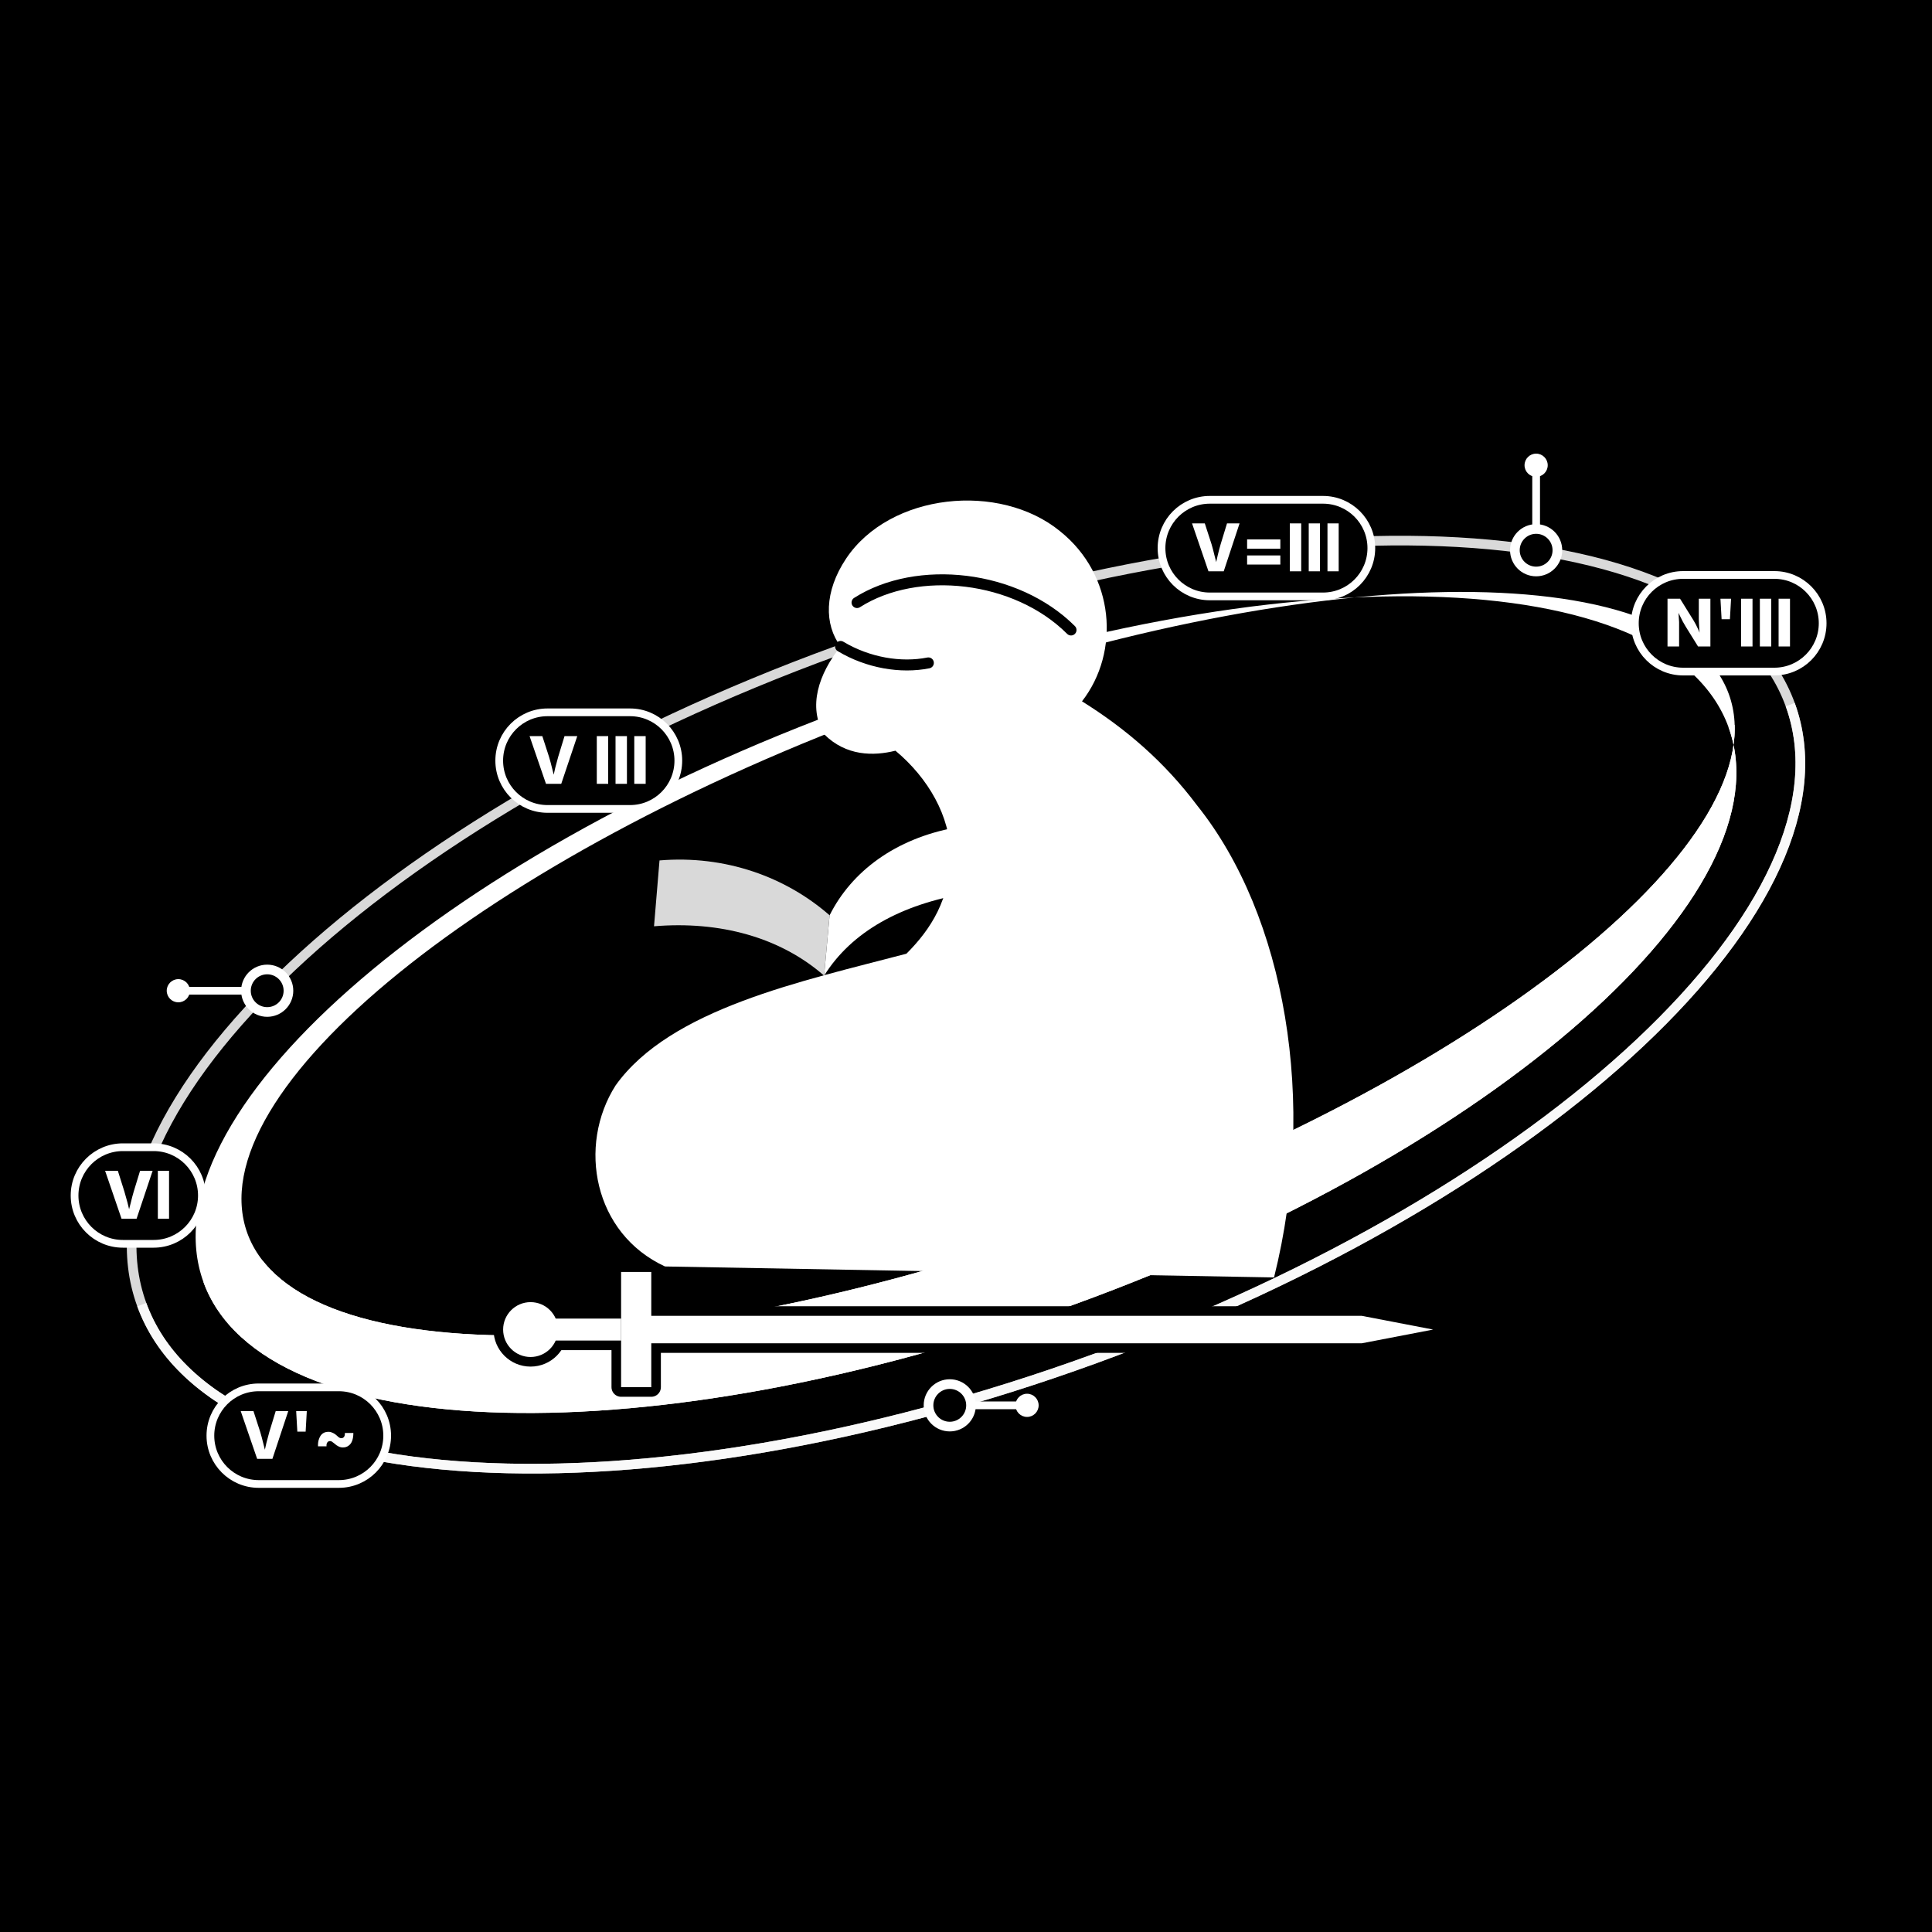
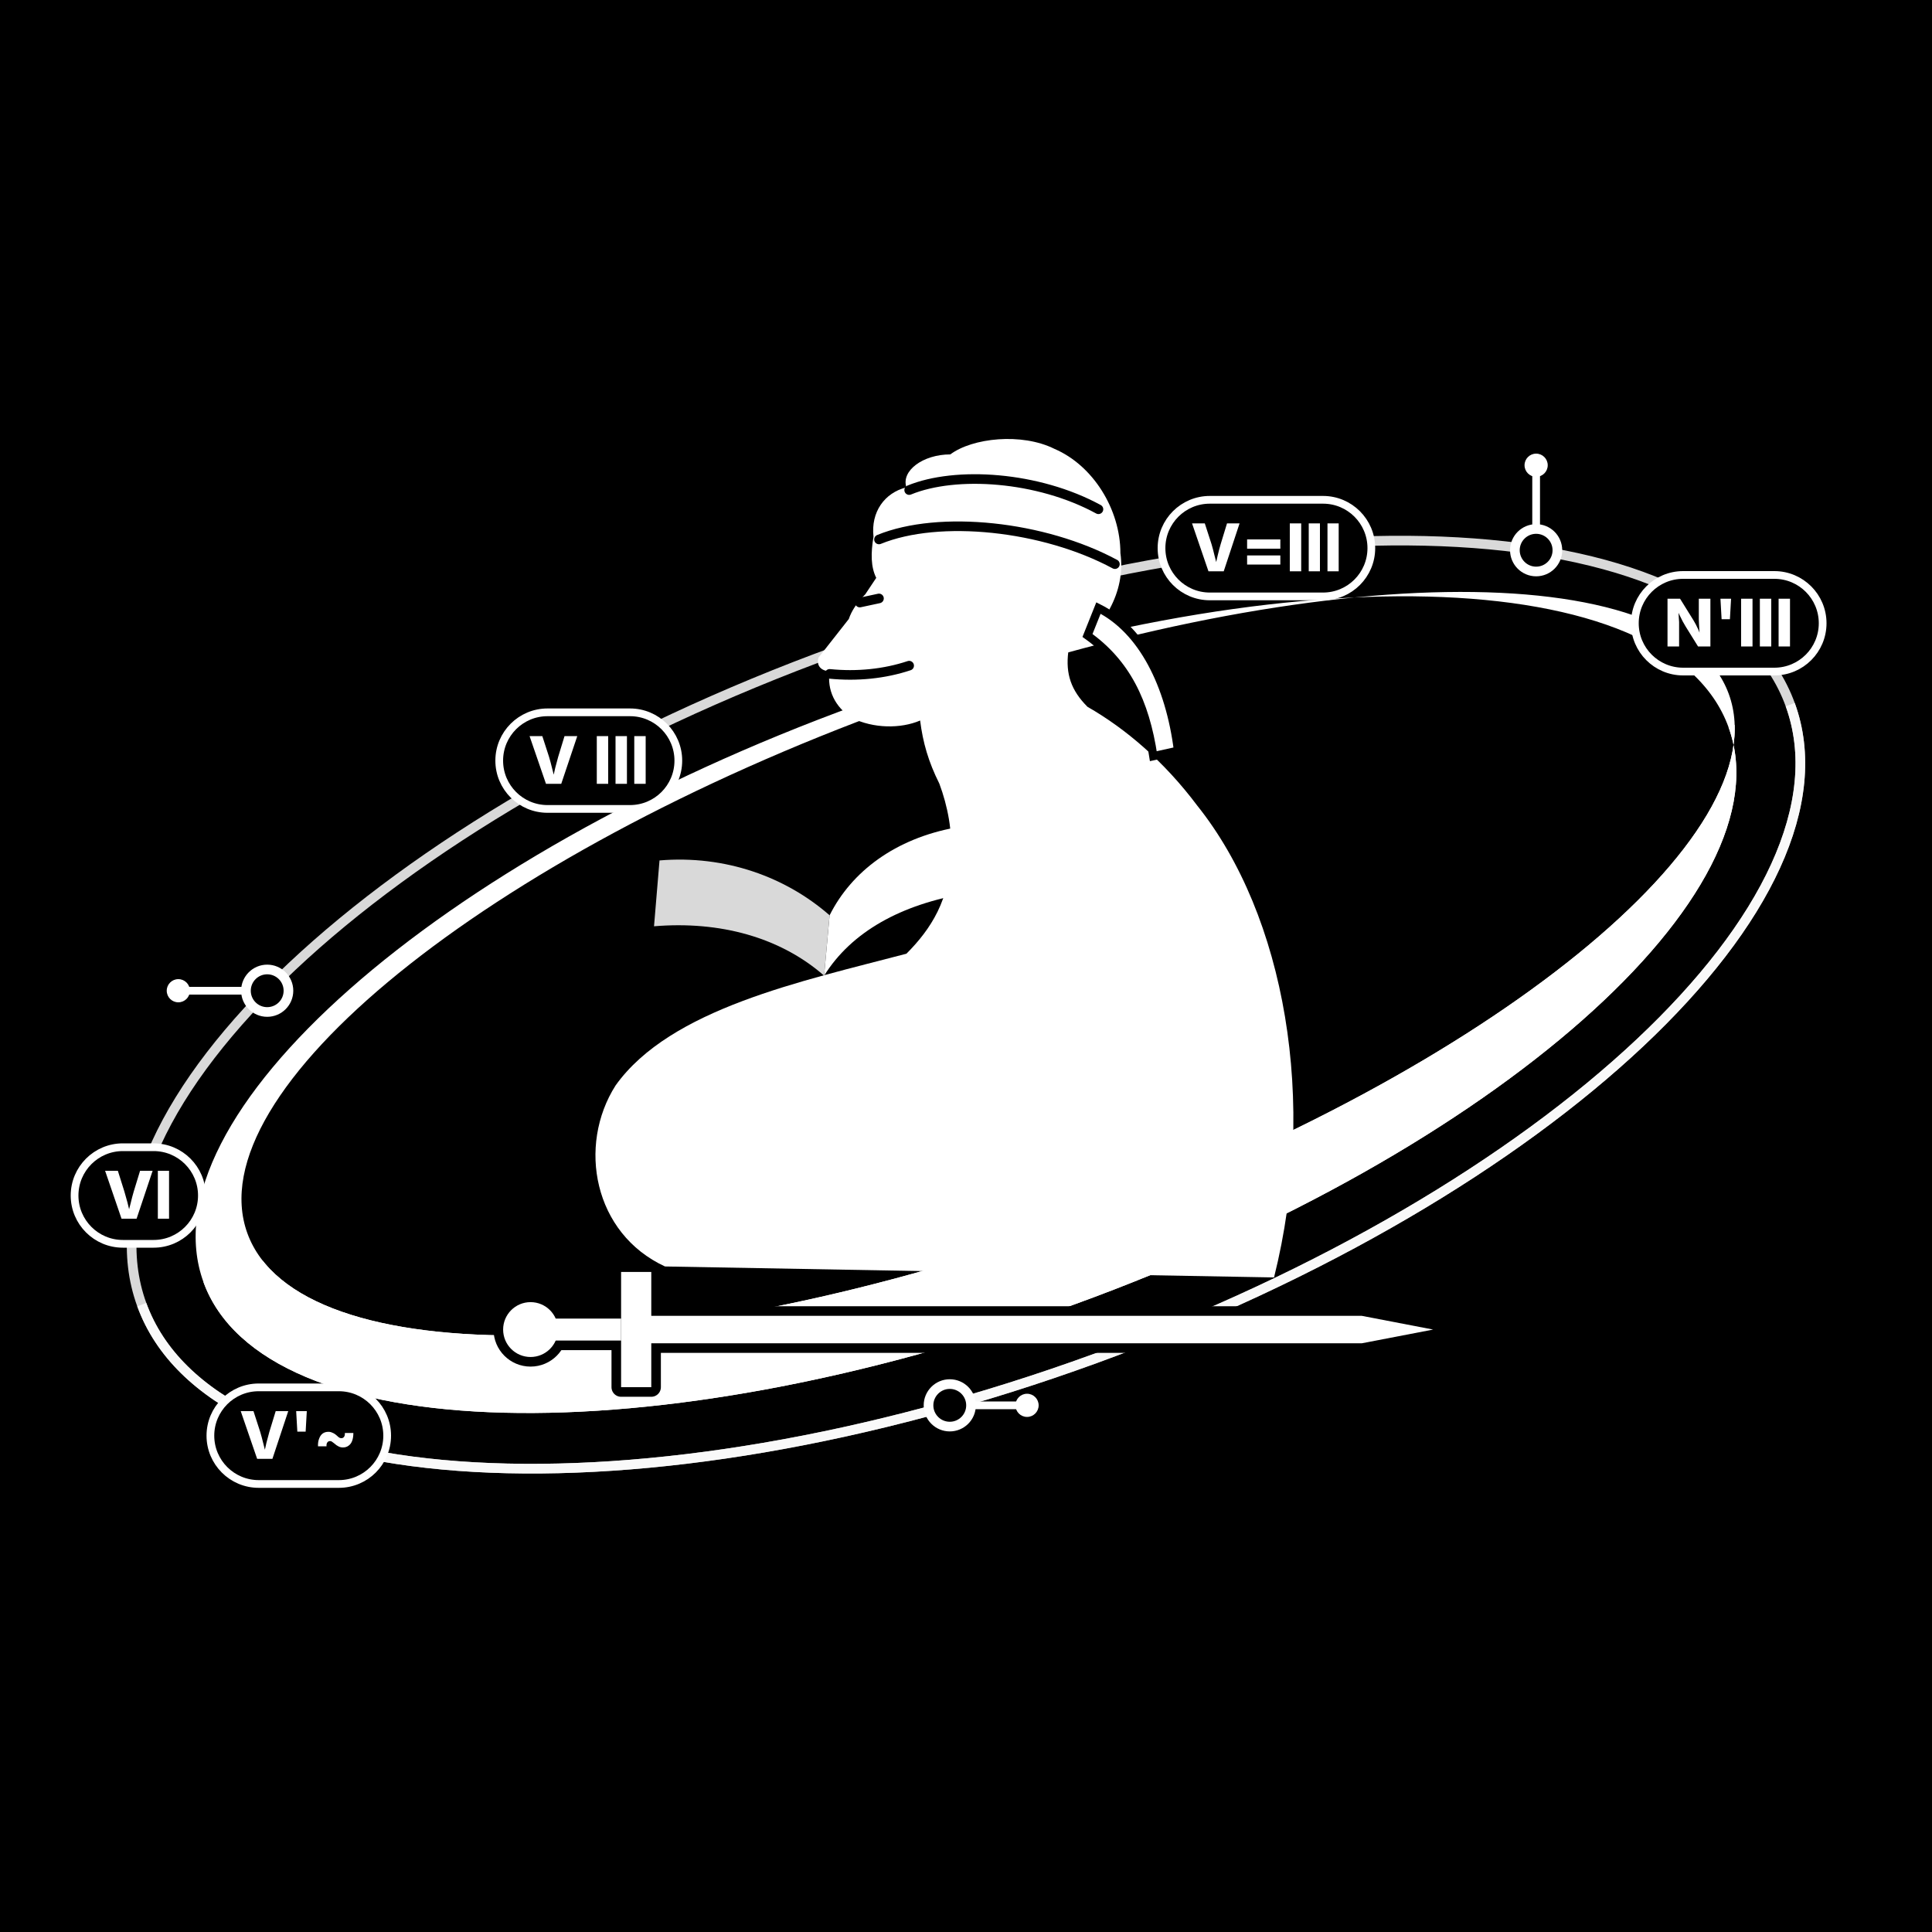
<svg xmlns="http://www.w3.org/2000/svg" viewBox="0 0 1000 1000" width="1000" height="1000" role="img" aria-label="Tadaksahak">
  <defs>
    <clipPath id="noir-front" clipPathUnits="userSpaceOnUse">
      <rect x="-700" y="0" width="1400" height="400" />
    </clipPath>
  </defs>
  <rect width="1000" height="1000" fill="#000000" />
  <g transform="translate(500 520) rotate(-20)">
    <path d="M-420 0A420 165 0 1 0 420 0A420 165 0 1 0 -420 0ZM-390 -16A408 141 0 1 1 426 -16A408 141 0 1 1 -390 -16Z" fill="#ffffff" fill-rule="evenodd" />
    <path d="M-454 0A454 195 0 1 0 454 0A454 195 0 1 0 -454 0" fill="none" stroke="#ffffff" stroke-width="5" opacity="0.85" />
  </g>
  <g transform="translate(188 150) scale(1.42)">
-     <path d="M332 360C348 296 336 228 304 188C292 172 278 160 262 150C276 132 274 104 254 88C232 70 192 74 176 98C168 110 168 122 174 130C166 140 162 152 168 162C176 170 186 170 194 168C206 178 214 192 214 206C214 222 207 233 198 242C160 252 112 262 92 290C78 312 84 344 110 356Z" fill="#ffffff" />
-     <path d="M180 114C202 100 238 104 258 124" fill="none" stroke="#000000" stroke-width="4" stroke-linecap="round" />
-     <path d="M174 130C184 136 196 138 206 136" fill="none" stroke="#000000" stroke-width="4" stroke-linecap="round" />
+     <path d="M332 360C348 296 336 228 304 188C292 172 278 160 264 152C258 146 256 140 257 132C270 124 278 110 276 96C276 80 266 64 252 58C240 52 222 54 214 60C204 60 196 66 198 72C190 74 185 81 186 90C185 96 185 101 187 105L183 111C180 114 178 117 177 120L166 134C165 137 167 139 170 139C169 146 172 152 178 156C186 160 196 160 203 157C204 165 206 172 210 180C213 188 215 198 214 206C214 222 207 233 198 242C160 252 112 262 92 290C78 312 84 344 110 356Z" fill="#ffffff" />
+     <path d="M268 116C284 124 294 144 297 168L288 170C285 150 278 136 264 126Z" fill="#ffffff" stroke="#000000" stroke-width="3" />
+     <path d="M199 73C216 66 246 68 268 80 M188 91C210 82 248 86 274 100" fill="none" stroke="#000000" stroke-width="3.5" stroke-linecap="round" />
+     <path d="M181 114L188 112.5 M170 140C180 141 190 140 199 137" fill="none" stroke="#000000" stroke-width="3.5" stroke-linecap="round" />
    <path d="M168 250C152 236 130 230 106 232L108 208C132 206 154 214 170 228Z" fill="#d9d9d9" />
    <path d="M168 250C178 234 196 224 220 220L216 196C194 200 178 212 170 228Z" fill="#ffffff" />
  </g>
  <g transform="translate(500 520) rotate(-20)" clip-path="url(#noir-front)">
    <path d="M-420 0A420 165 0 1 0 420 0A420 165 0 1 0 -420 0ZM-390 -16A408 141 0 1 1 426 -16A408 141 0 1 1 -390 -16Z" fill="#ffffff" fill-rule="evenodd" />
    <path d="M-454 0A454 195 0 1 0 454 0A454 195 0 1 0 -454 0" fill="none" stroke="#ffffff" stroke-width="5" opacity="0.85" />
  </g>
  <g transform="translate(188 150) scale(1.42)">
    <g fill="#000000" stroke="#000000" stroke-width="7" stroke-linejoin="round">
      <path d="M104 374L364 374L390 379L364 384L104 384Z" />
      <path d="M94 358H105V400H94Z" />
      <path d="M66 375H94V383H66Z" />
      <circle cx="61" cy="379" r="10" />
    </g>
    <g fill="#ffffff">
      <path d="M104 374L364 374L390 379L364 384L104 384Z" />
      <path d="M94 358H105V400H94Z" />
      <path d="M66 375H94V383H66Z" />
      <circle cx="61" cy="379" r="10" />
    </g>
  </g>
  <path d="M138.3 512.8l-46 0" stroke="#ffffff" stroke-width="4" />
  <circle cx="92.3" cy="512.8" r="6" fill="#ffffff" />
  <circle cx="138.3" cy="512.8" r="11" fill="#000000" stroke="#ffffff" stroke-width="5" />
  <path d="M795.1 284.8l0 -44" stroke="#ffffff" stroke-width="4" />
  <circle cx="795.1" cy="240.8" r="6" fill="#ffffff" />
  <circle cx="795.1" cy="284.8" r="11" fill="#000000" stroke="#ffffff" stroke-width="5" />
  <path d="M491.6 727.4l40 0" stroke="#ffffff" stroke-width="4" />
  <circle cx="531.6" cy="727.4" r="6" fill="#ffffff" />
  <circle cx="491.6" cy="727.4" r="11" fill="#000000" stroke="#ffffff" stroke-width="5" />
  <rect x="38.6" y="593.8" width="65.9" height="50" rx="25.0" fill="#000000" stroke="#ffffff" stroke-width="4" />
  <path d="M62.9 630.8 54.4 606.0H61.0L64.4 616.8Q65.2 619.5 66.0 622.5Q66.7 625.4 67.5 628.7H66.2Q66.9 625.4 67.7 622.5Q68.4 619.5 69.2 616.8L72.5 606.0H79.0L70.7 630.8ZM87.5 606.0V630.8H81.7V606.0Z" fill="#ffffff" />
  <rect x="258.4" y="368.7" width="92.7" height="50" rx="25.0" fill="#000000" stroke="#ffffff" stroke-width="4" />
  <path d="M282.6 405.7 274.1 381.0H280.7L284.2 391.8Q285.0 394.5 285.7 397.4Q286.5 400.4 287.3 403.7H286.0Q286.7 400.4 287.4 397.4Q288.2 394.5 288.9 391.8L292.2 381.0H298.8L290.5 405.7ZM314.8 381.0V405.7H308.9V381.0ZM324.5 381.0V405.7H318.6V381.0ZM334.2 381.0V405.7H328.3V381.0Z" fill="#ffffff" />
  <rect x="601.2" y="258.7" width="108.6" height="50" rx="25.0" fill="#000000" stroke="#ffffff" stroke-width="4" />
  <path d="M625.5 295.7 617.0 270.9H623.6L627.1 281.7Q627.9 284.4 628.6 287.4Q629.4 290.3 630.1 293.6H628.9Q629.6 290.3 630.3 287.4Q631.0 284.4 631.8 281.7L635.1 270.9H641.6L633.4 295.7ZM645.5 284.0V279.2H662.7V284.0ZM645.5 292.2V287.5H662.7V292.2ZM673.5 270.9V295.7H667.6V270.9ZM683.2 270.9V295.7H677.4V270.9ZM692.9 270.9V295.7H687.1V270.9Z" fill="#ffffff" />
  <rect x="846.2" y="297.6" width="97.2" height="50" rx="25.0" fill="#000000" stroke="#ffffff" stroke-width="4" />
  <path d="M863.1 334.6V309.9H869.6L876.5 321.0Q877.1 322.1 877.8 323.3Q878.4 324.5 879.1 326.0Q879.7 327.4 880.3 329.3H879.8Q879.7 327.9 879.6 326.3Q879.5 324.6 879.4 323.0Q879.3 321.5 879.3 320.4V309.9H885.3V334.6H878.9L872.5 324.3Q871.7 322.9 871.0 321.7Q870.3 320.4 869.6 318.9Q868.9 317.5 868.0 315.5H868.7Q868.8 317.2 868.9 318.9Q869.0 320.6 869.1 322.0Q869.1 323.4 869.1 324.3V334.6ZM891.1 320.5 890.5 309.9H896.0L895.4 320.5ZM907.1 309.9V334.6H901.2V309.9ZM916.8 309.9V334.6H910.9V309.9ZM926.5 309.9V334.6H920.6V309.9Z" fill="#ffffff" />
  <rect x="108.9" y="718.1" width="91.5" height="50" rx="25.0" fill="#000000" stroke="#ffffff" stroke-width="4" />
  <path d="M133.1 755.1 124.6 730.4H131.2L134.7 741.2Q135.5 743.9 136.2 746.8Q137.0 749.8 137.8 753.1H136.5Q137.2 749.8 137.9 746.8Q138.7 743.9 139.4 741.2L142.7 730.4H149.2L141.0 755.1ZM153.9 741.0 153.3 730.4H158.8L158.2 741.0ZM164.6 748.6Q164.5 746.3 165.2 744.6Q165.8 742.9 167.0 742.0Q168.2 741.1 170.0 741.1Q171.1 741.1 172.1 741.6Q173.2 742.0 174.5 743.2Q175.1 743.8 175.6 744.1Q176.0 744.4 176.7 744.4Q177.5 744.4 178.0 743.8Q178.6 743.1 178.5 741.7H182.9Q182.9 744.0 182.3 745.7Q181.7 747.4 180.4 748.3Q179.2 749.2 177.5 749.2Q176.3 749.2 175.3 748.7Q174.2 748.2 173.0 747.1Q172.2 746.5 171.8 746.2Q171.4 745.9 170.8 745.9Q170.0 745.9 169.5 746.5Q168.9 747.2 169.0 748.6Z" fill="#ffffff" />
</svg>
